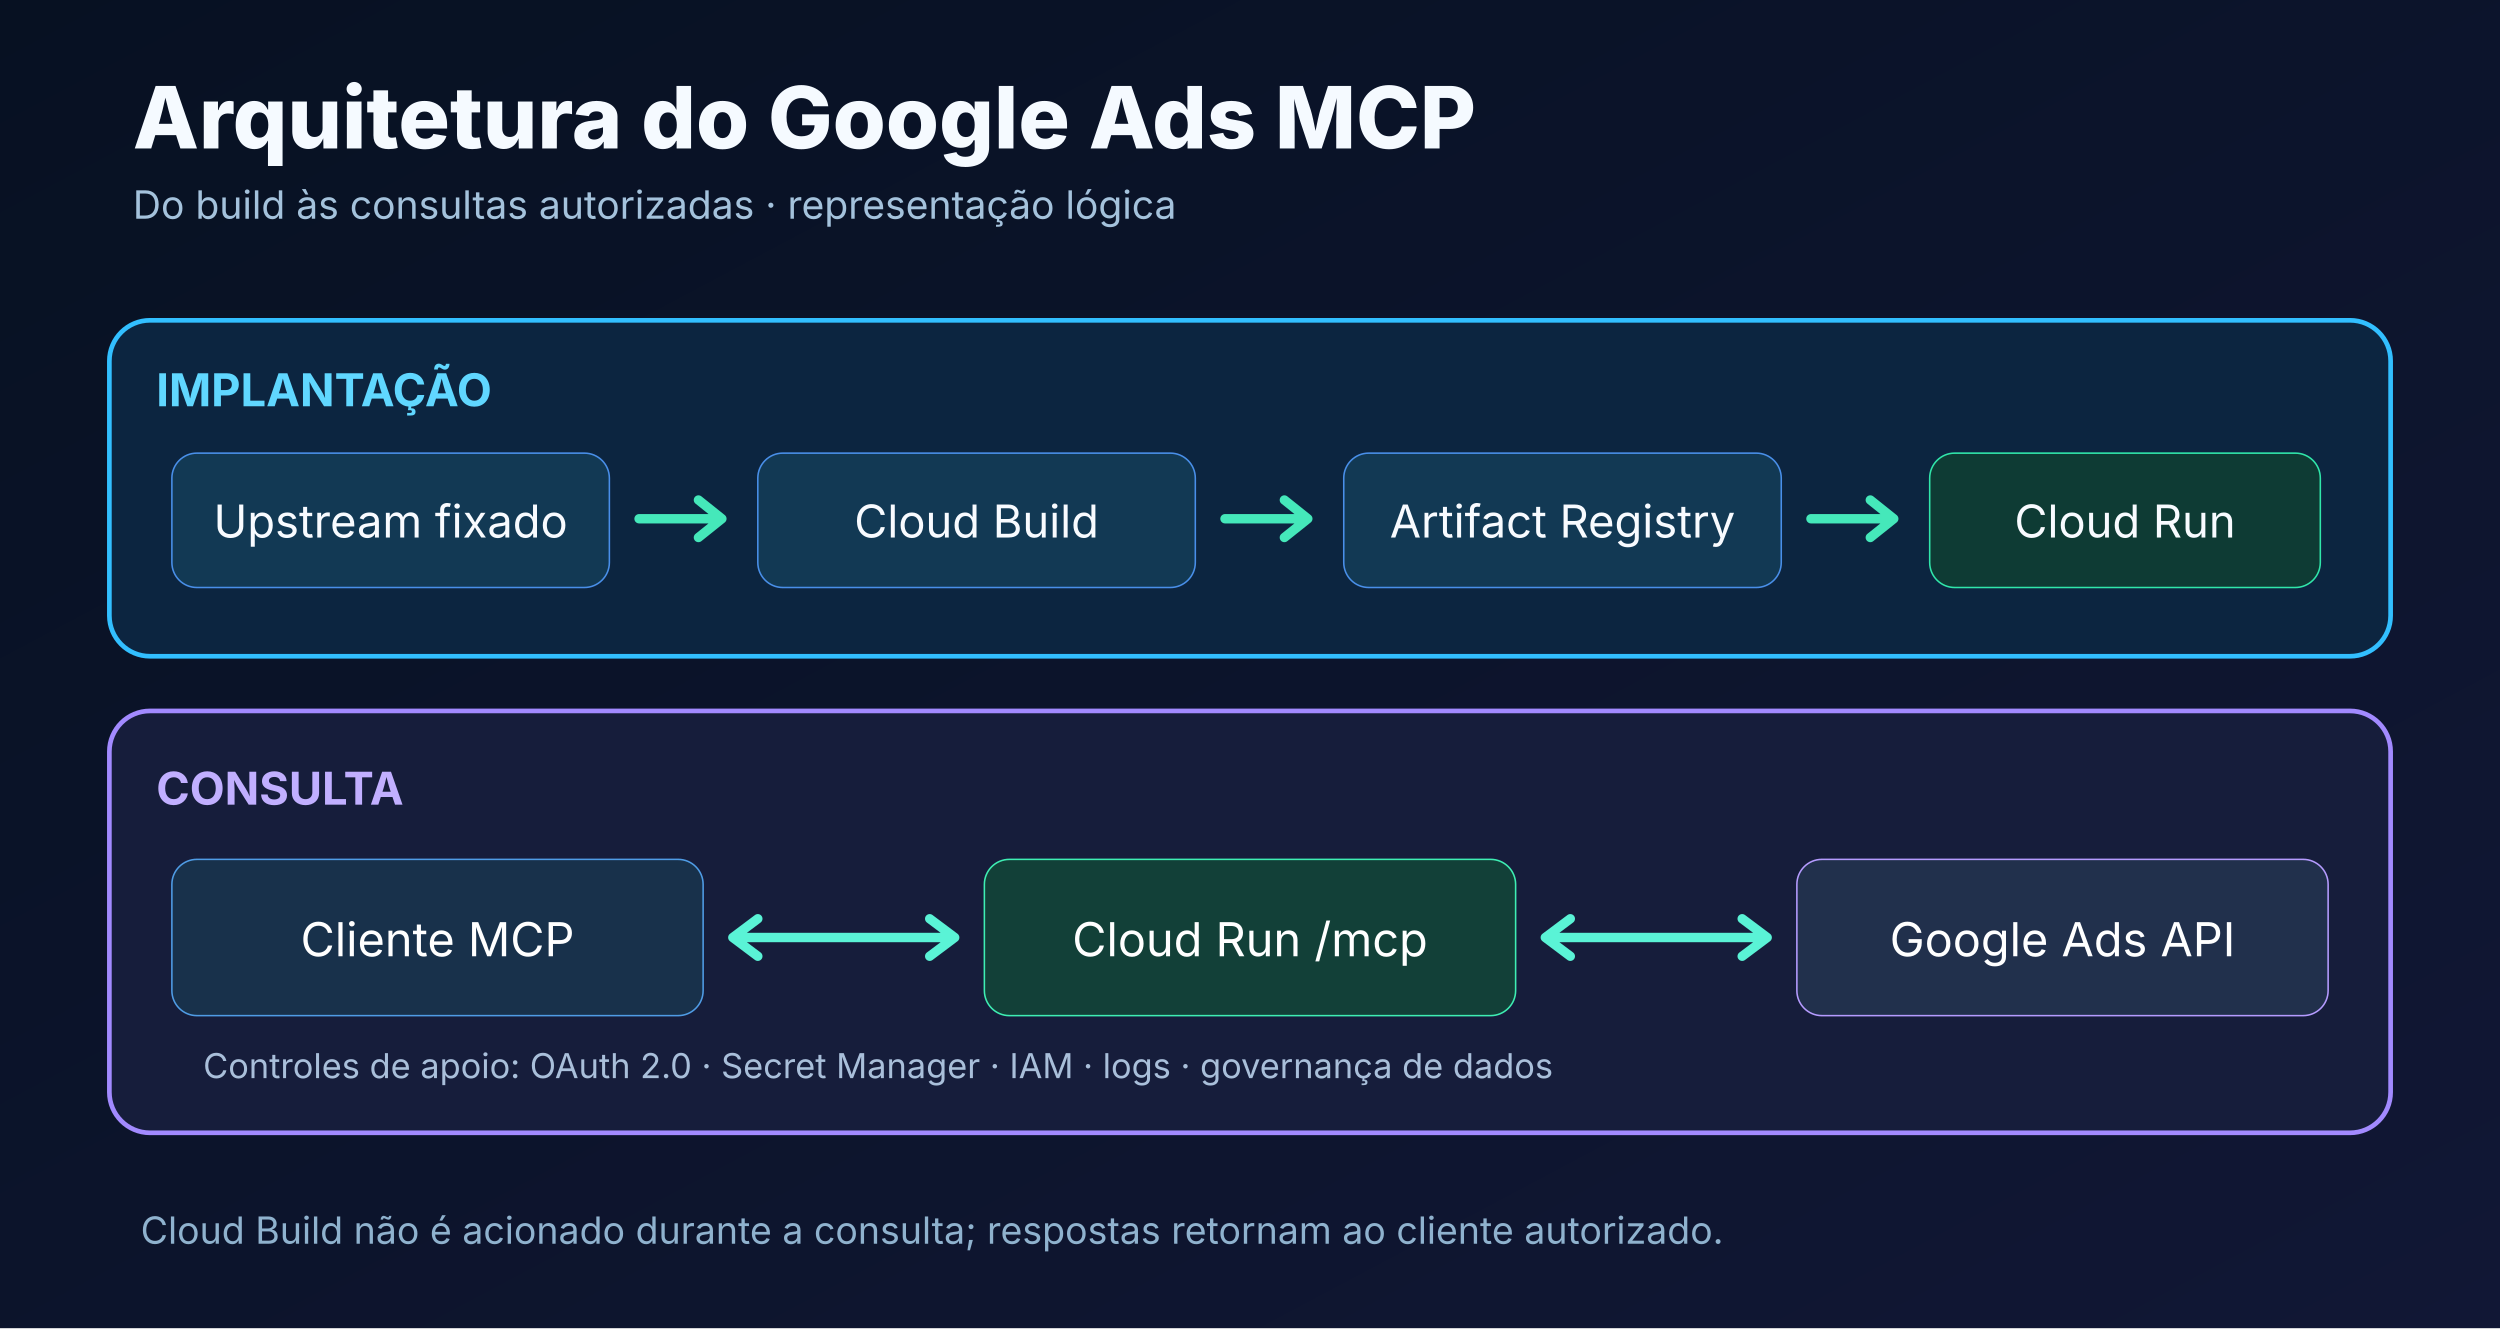
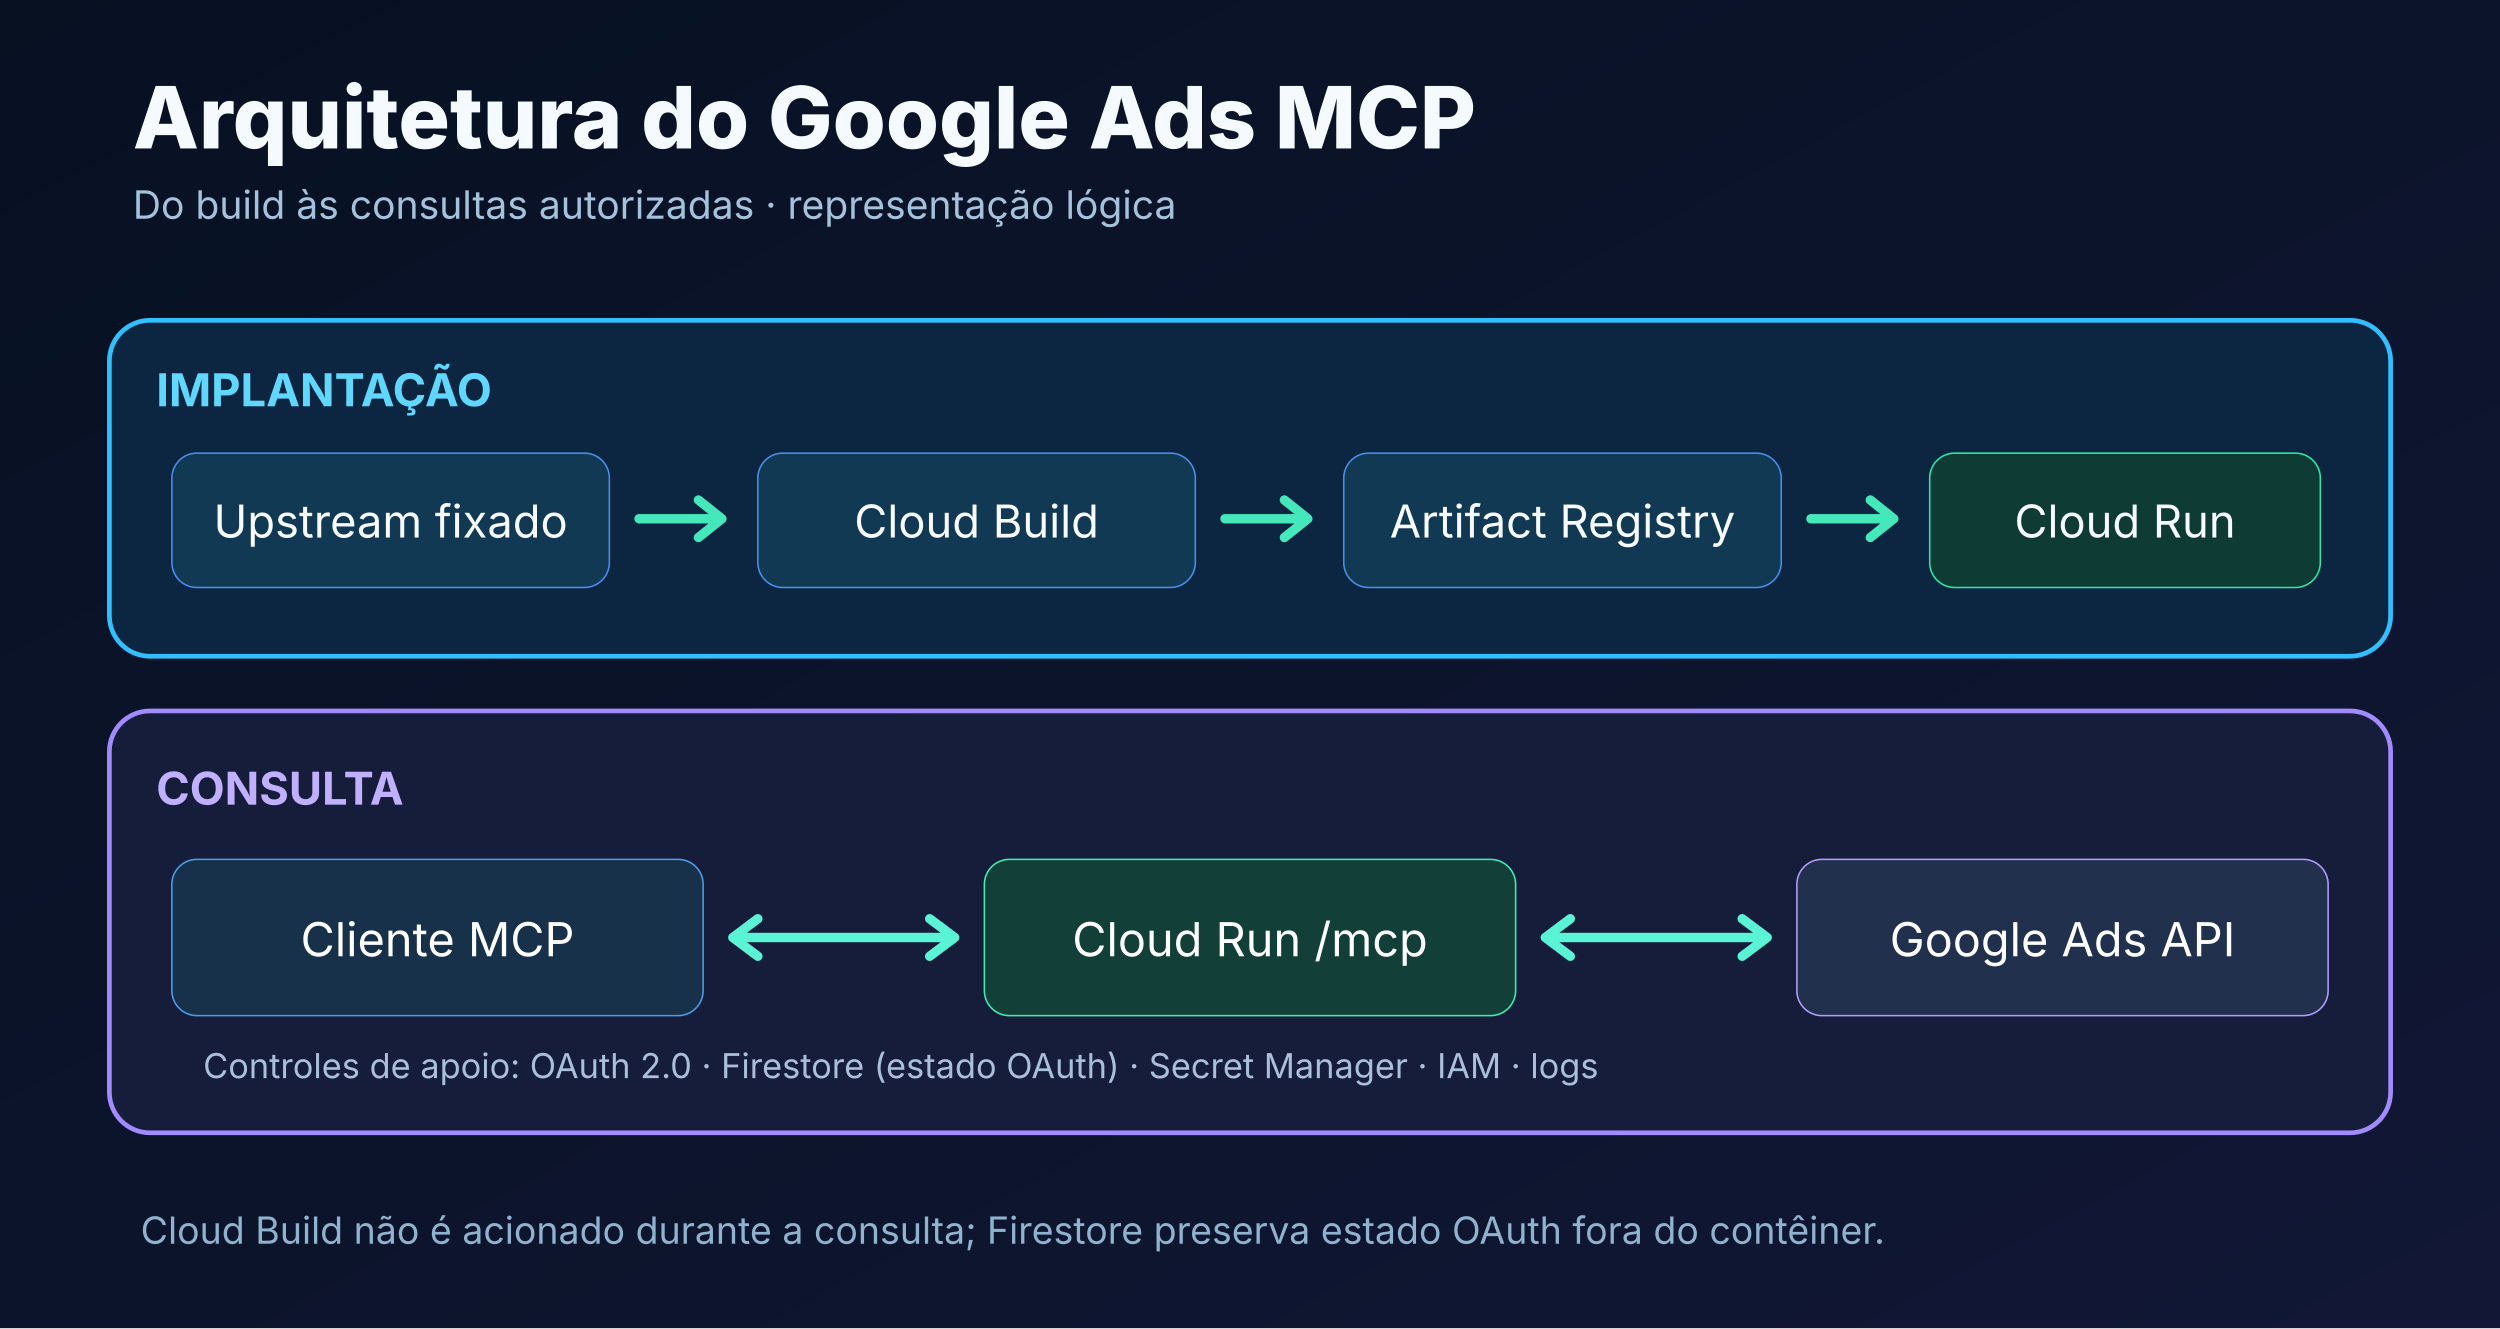
<svg xmlns="http://www.w3.org/2000/svg" width="1600" height="850" viewBox="0 0 1600 850" role="img" aria-labelledby="title">
  <defs>
    <linearGradient id="b" x1="0" y1="0" x2="1" y2="1">
      <stop stop-color="#071122" />
      <stop offset="1" stop-color="#111735" />
    </linearGradient>
  </defs>
  <rect width="1600" height="850" fill="url(#b)" />
  <text x="85" y="95" font-size="55" font-family="Inter,Arial,sans-serif" fill="#f5faff" font-weight="800">Arquitetura do Google Ads MCP</text>
  <text x="85" y="140" font-family="Inter,Arial,sans-serif" font-size="25" fill="#a4c2dc">Do build às consultas autorizadas · representação lógica</text>
  <rect x="70" y="205" width="1460" height="215" rx="26" fill="#0c2540" stroke="#32bfff" stroke-width="3" />
  <text x="100" y="260" fill="#60d7ff" font-family="Inter,Arial,sans-serif" font-size="29" font-weight="700">IMPLANTAÇÃO</text>
  <g font-family="Inter,Arial,sans-serif" font-size="29" fill="#f8fbff" text-anchor="middle">
    <rect x="110" y="290" width="280" height="86" rx="16" fill="#123954" stroke="#498fe9" />
    <text x="250" y="344">Upstream fixado</text>
    <rect x="485" y="290" width="280" height="86" rx="16" fill="#123954" stroke="#498fe9" />
    <text x="625" y="344">Cloud Build</text>
    <rect x="860" y="290" width="280" height="86" rx="16" fill="#123954" stroke="#498fe9" />
    <text x="1000" y="344">Artifact Registry</text>
    <rect x="1235" y="290" width="250" height="86" rx="16" fill="#0e3b34" stroke="#30e6aa" />
    <text x="1360" y="344">Cloud Run</text>
  </g>
  <g fill="none" stroke="#45e8ba" stroke-width="6" stroke-linecap="round" stroke-linejoin="round">
    <path d="M409 332 H460 M447 320 L462 332 L447 344" />
    <path d="M784 332 H835 M822 320 L837 332 L822 344" />
    <path d="M1159 332 H1210 M1197 320 L1212 332 L1197 344" />
  </g>
  <rect x="70" y="455" width="1460" height="270" rx="26" fill="#161d3b" stroke="#a28aff" stroke-width="3" />
  <text x="100" y="515" fill="#c1afff" font-family="Inter,Arial,sans-serif" font-size="29" font-weight="700">CONSULTA</text>
  <g font-family="Inter,Arial,sans-serif" font-size="30" fill="#fff" text-anchor="middle">
    <rect x="110" y="550" width="340" height="100" rx="16" fill="#18314b" stroke="#4f9ce5" />
    <text x="280" y="612">Cliente MCP</text>
    <rect x="630" y="550" width="340" height="100" rx="16" fill="#124038" stroke="#3eeeb3" />
    <text x="800" y="612">Cloud Run /mcp</text>
    <rect x="1150" y="550" width="340" height="100" rx="16" fill="#21304c" stroke="#b59bff" />
    <text x="1320" y="612">Google Ads API</text>
  </g>
  <g fill="none" stroke="#5af3d6" stroke-width="6" stroke-linecap="round" stroke-linejoin="round">
    <path d="M470 600 H610 M485 588 L469 600 L485 612 M595 588 L611 600 L595 612" />
    <path d="M990 600 H1130 M1005 588 L989 600 L1005 612 M1115 588 L1131 600 L1115 612" />
  </g>
-   <text x="130" y="690" font-size="22" fill="#a9bfda" font-family="Inter,Arial,sans-serif">Controles de apoio: OAuth 2.0 · Secret Manager · IAM · logs · governança de dados</text>
-   <text x="90" y="796" font-family="Inter,Arial,sans-serif" font-size="24" fill="#8fb2ce">Cloud Build não é acionado durante a consulta; respostas retornam ao cliente autorizado.</text>
+   <text x="130" y="690" font-size="22" fill="#a9bfda" font-family="Inter,Arial,sans-serif">Controles de apoio: OAuth 2.0 · Firestore (estado OAuth) · Secret Manager · IAM · logs</text>
+   <text x="90" y="796" font-family="Inter,Arial,sans-serif" font-size="24" fill="#8fb2ce">Cloud Build não é acionado durante a consulta; Firestore preserva estado OAuth fora do contêiner.</text>
</svg>
